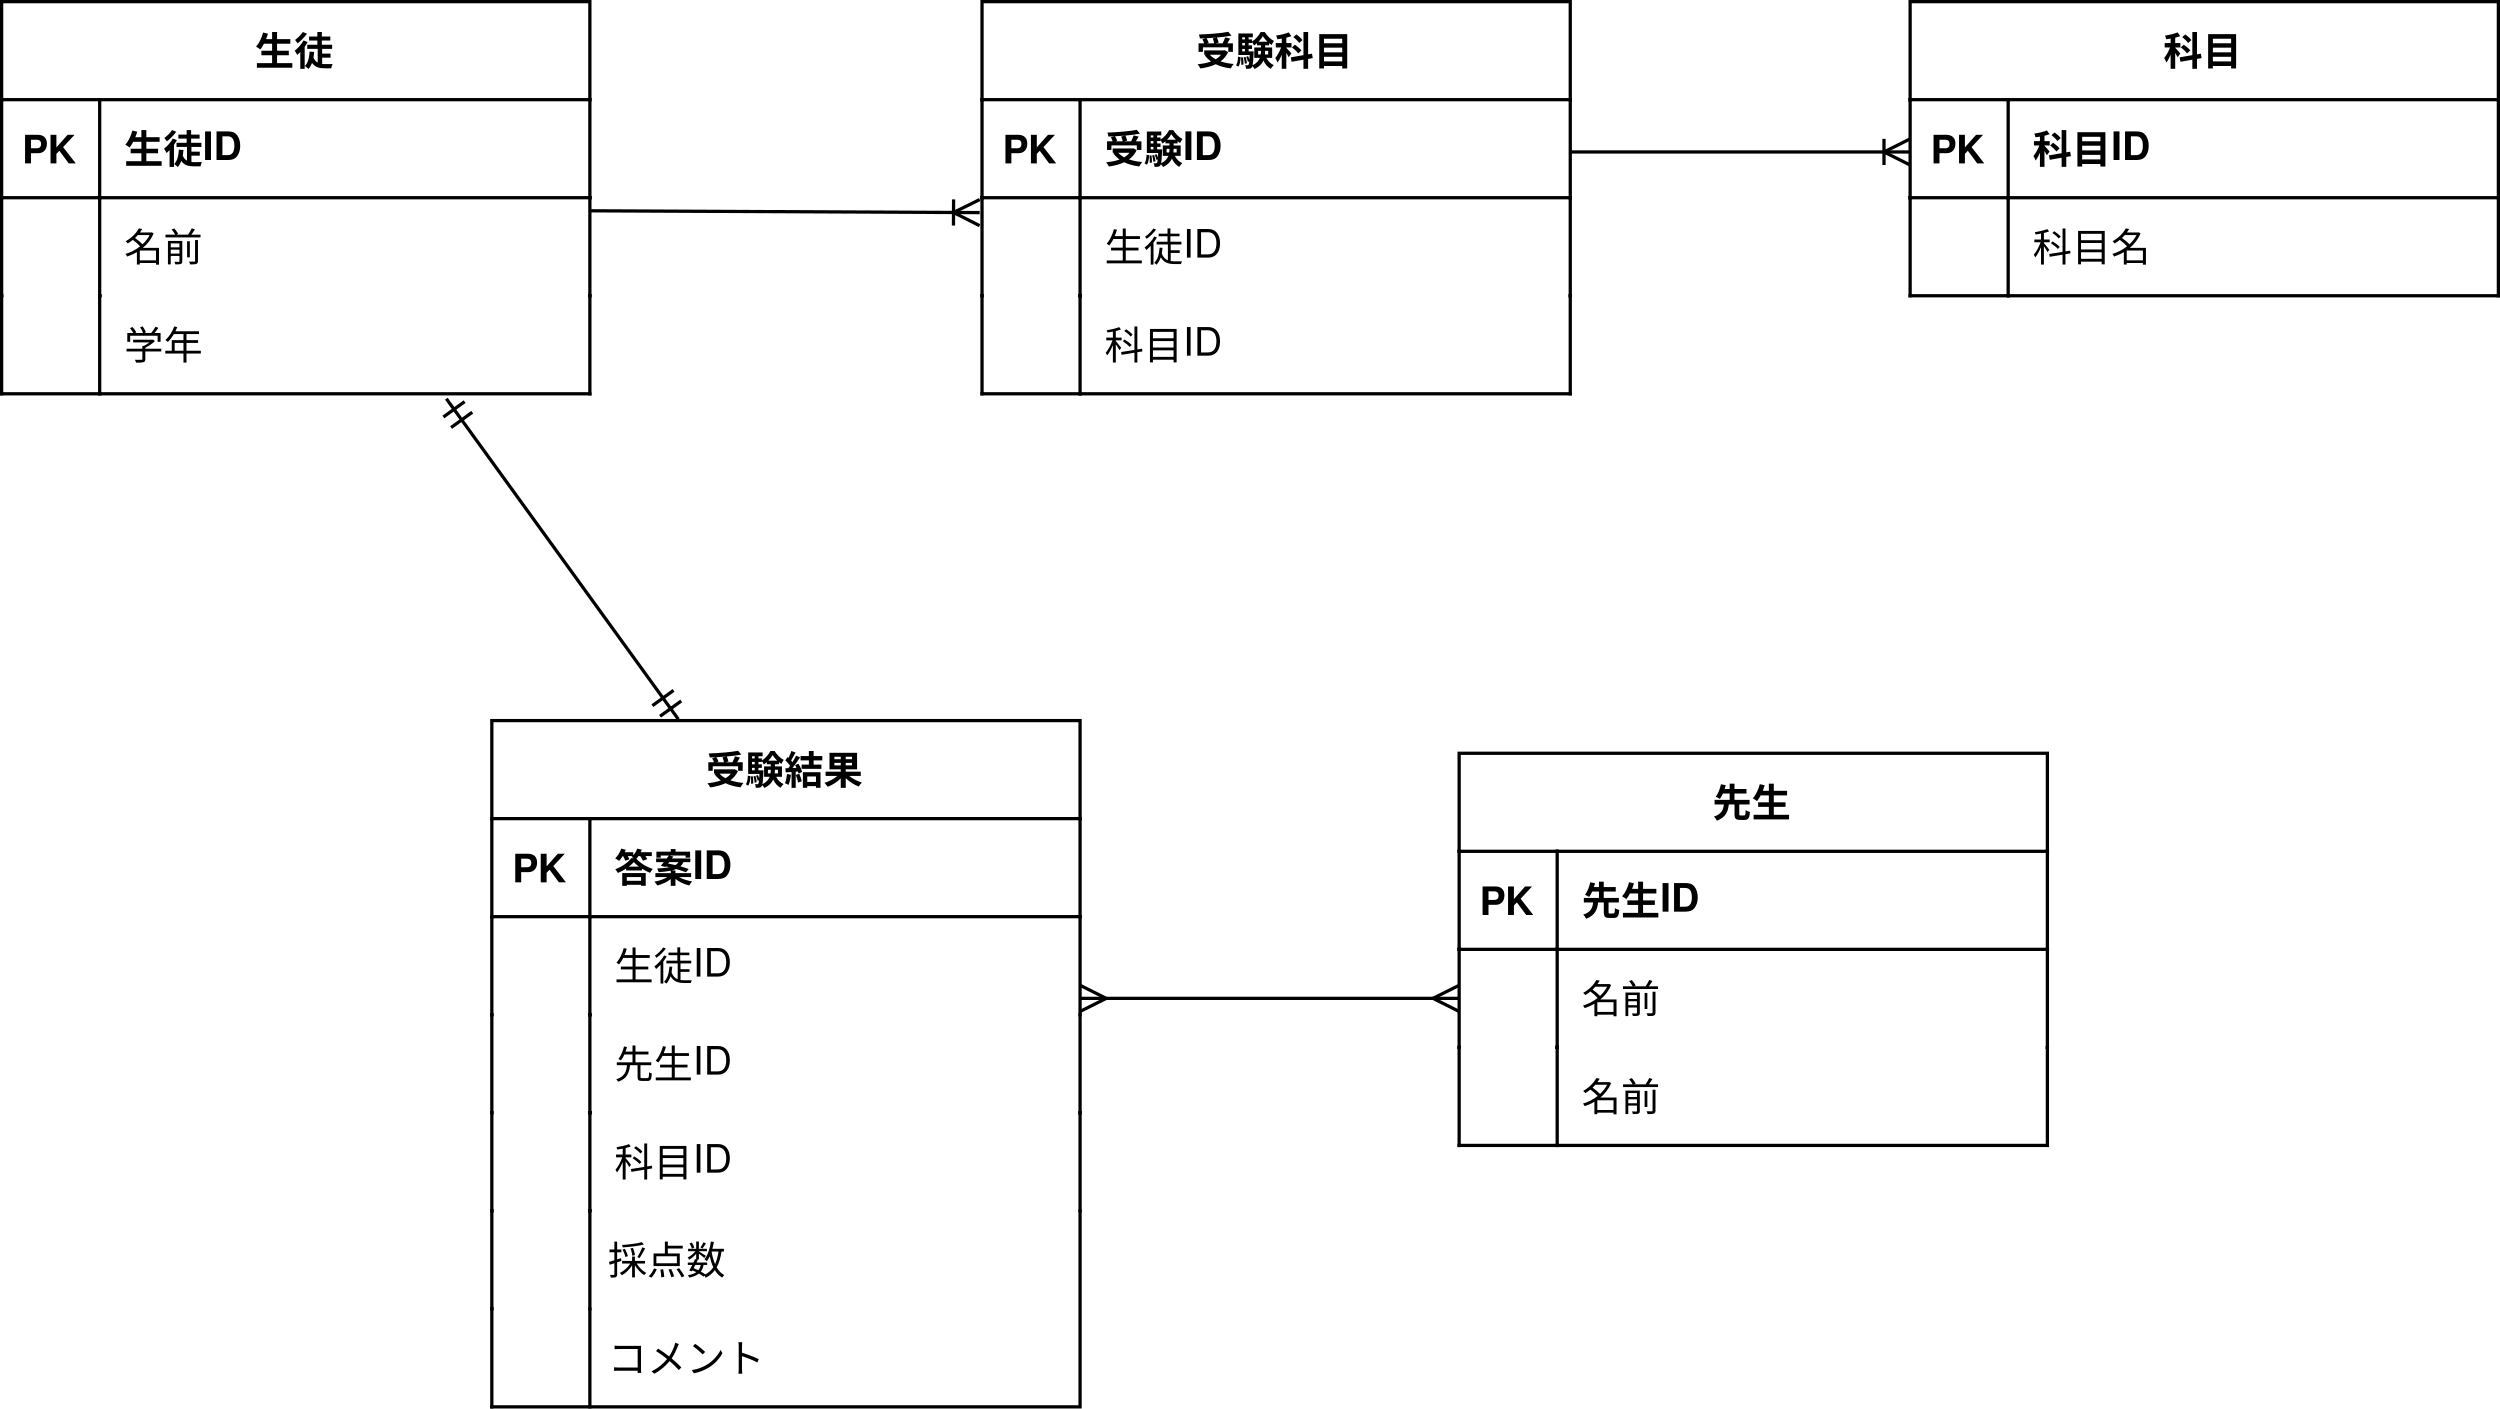
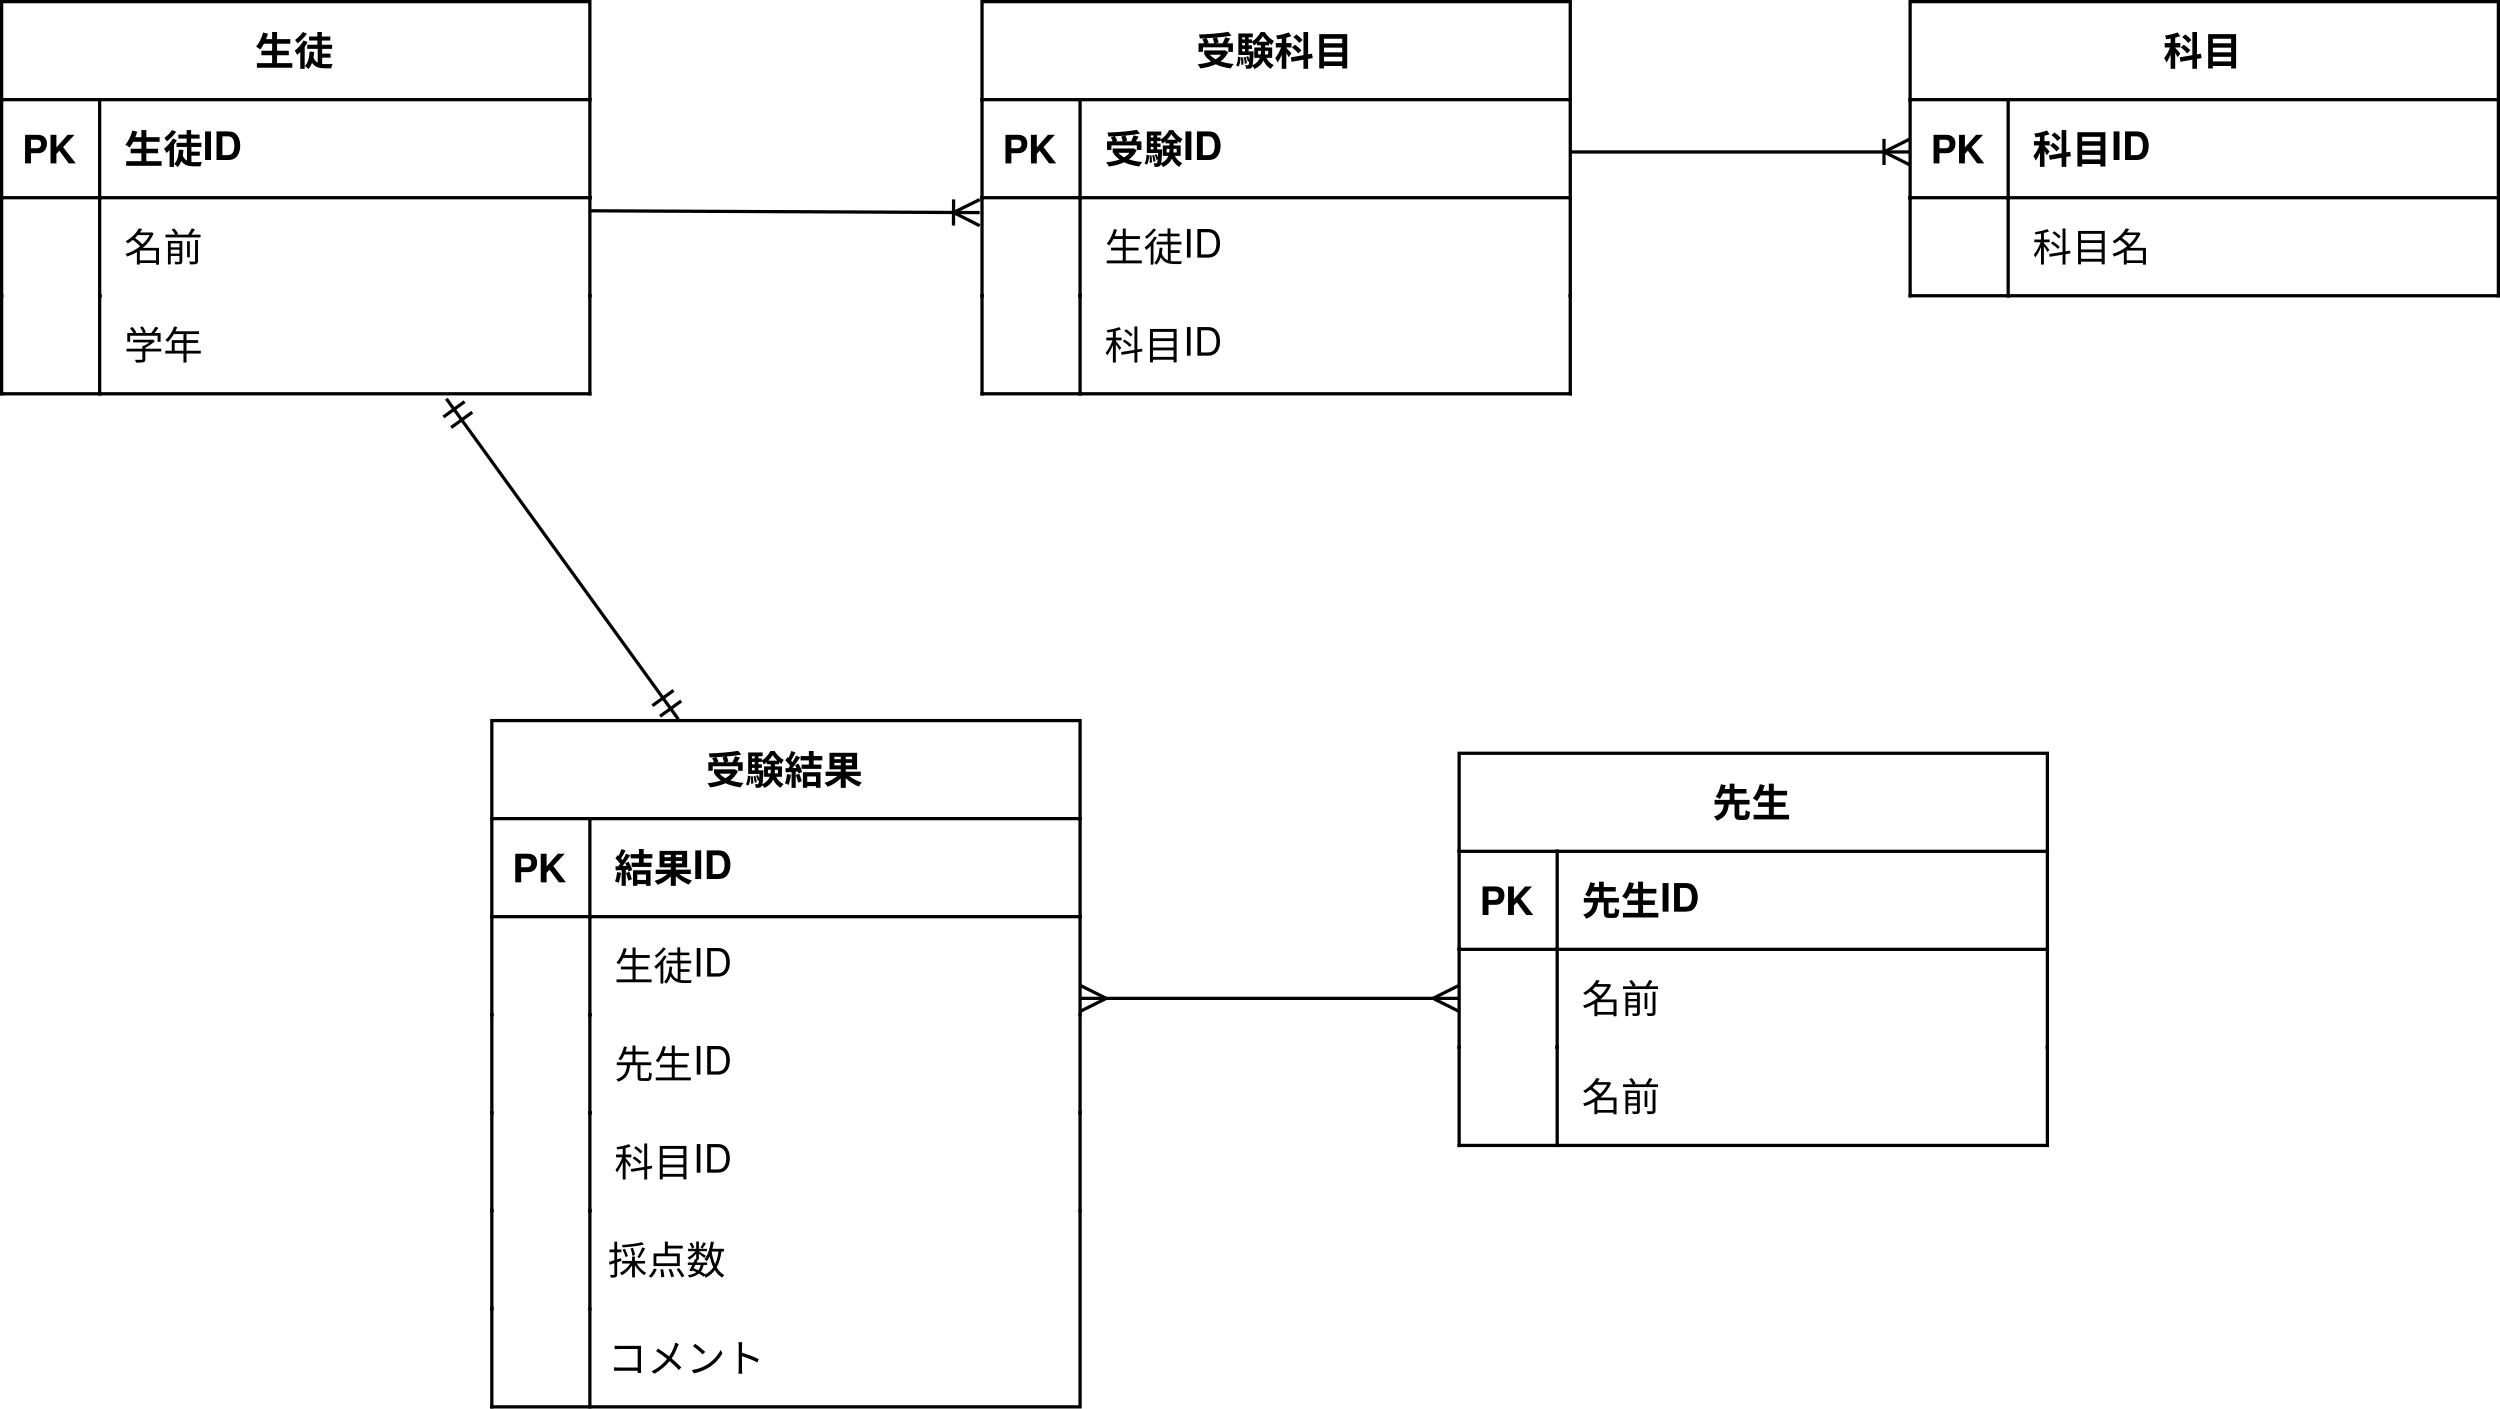
- <svg xmlns="http://www.w3.org/2000/svg" host="65bd71144e" version="1.1" width="765px" height="431px" viewBox="-0.5 -0.5 765 431" content="&lt;mxfile&gt;&lt;diagram id=&quot;rTqVLKV2QJE_o8dWdOVn&quot; name=&quot;ページ1&quot;&gt;7V1bb6M4FP41ftwIMNfH3GZ3tR3tqDPSzj56gpugJRARd9rMr18bTLiZBiiQxkGqKnwCBs53/Plc7ATA5f719wgddp9DF/tAU9xXAFdA0yzHpv+Z4JQITFtLBNvIcxORmgm+er8wFypc+uy5+Fg4kYShT7xDUbgJgwBvSEGGoih8KZ72FPrFux7QFlcEXzfIr0r/8VyyS6S2ZmXyP7C33aV3Vk0n+WSP0pP5mxx3yA1fciK4BnAZhSFJjvavS+wz3aV6Sa77VPPp+cEiHJAmF3C9/0T+M383sLaAowPnE1gbYLEGDj/lSE7p69OHPrBDgn4w0eJIUEQ4SlChAqp3grwAR1Sgxm3fR4ejF5+eSHae7z6gU/hM0o7S1uLJe8XuYwISO5fi9UA7Y03W+RPt/Ct/GPYx8r1tQI839JXZHRcRPtJneUBHws/g74gjgl9r9aSetU+tFod7TKITPYVfADlep9QQefslg1+1uWyXhz4FGnGT2567zlChBxwYMUiwCtKbkDwyi1rswsj7xYDwueLyMMXtF2/vo4CaKnJLokUYD81Y3Z7vL0M/ZFgGYYArcLKT3Cg8fEPRFhMuOIReQOJXNhb0jyphqcwMYNBnXdK2mrXpHzs9IsswOJKImg3rA1P0XjBDcEHCA+/Ux09p/xFXMTv+ERIS7ttgrYmxPhWxvoQt7AFavQLtl79qwaWvQDzkP1JKQ8HWT6CIGQ5lUAjwEmrwrLWyOsvjK6TKfPJjktp5rouDplqGYi3n1ApbapV3limgdW/IpxwRIEIt/DlwjxWozs/ZCD2jAXv+uboynik/Jucujge08YLtQ3KlWQLcGADwEoXmh5XRqwE06q5fCzAnam5EzUo/1GyOSM1Wc2jHGcjY9dL+3sXLpvS8bAt42QCOAuwVO7AddvDBWblveGVmYWdi4TFZ2BmRhdOQXz4adqSnYVUV8vB8BeZm7B87YKFLy8M1+MrMw6rAHWbz7SfgWGDtgLkNHMhCpDmNktQ4VlqA+fptsr6BBBOl5fC/cyqwr5TTVXNOagv3967n1PfgX+OqXSEPpVZd5ptIRHXVvCX/5CtwiitcLEdyqmcjkHmG1lq403dN68pgtD5mDksTeOAfPnrqqPZc/VRWTk/Ru/GCwwigS83hUz342hw+ZgZMUCOWl8PlrxnXFI2LGZH74vA7rBuLShZTXqxRXsxUOSG2zYs5PZAxnOKnwdNidZnzK6TFYDV+kjktBuUPoaA4hLq16XfAtFidEcg8HcMppBo8pLpA62OmxeAdhVRQ/pAKNgmpshVgH5zaR8BeZirXRRO8aA3CIraHtQmcNXCWb9P9TcZa+/BnjlLiC/LtkKA85bjYx/l2iZGKI6GnUO5M8KlrrzWcBM7LwhqaZN39BKGjM77FTs7H4DFlwgofIqbUb3TPT1fNy+9/6DX+x4pV5ugEM1eBbd91TFlnBFI7ItPeoMFjygu0PmZMqd/ifqGuapd/C5Eu2kMk41IL5b2gS83h086ia3P4mEstUgO7Cw6Xf/+RId5/ZNM/+0zmMnD4u0GXmcMNQUJw4vDGHJ6+E8tO9kjratNUXy+83iLDduu8btToXSZeF5TvbrCGPwLoMvO6KcivLDUwj2s69ppl3agt2BrbZsyqPDRmU9qYhMAASpAyULwN8udcvKco8loRQ7F0cdEAoA6KNZieab8ypQyyFq9cUNGtbgWVLqRuvi/hcnkwCwzgSEo6bGwRBfD1TPLIlaLXEMLbJnLJCth7g9aFkyIZgvOmscK3jPSfAmr8xTxN3Pq3XbySO3cb9dwexqtumYXxCkUzw2B7yq3JEx+80GnVGMAVCp1W1euWudBpye94WyLH+/YSKgMWOuuMQGZHPHXwJlofLkl+gdbHLHQ6d7Sn3JF/Q0T6/d7SfVliz5DLzOCWYAHTxOCjMviYZU6rxcqkW2fwxLSlZnBLkAi7Zwavg1xmBrcFkRlPhsM4Bw7jAxhnxeODs8S229jGlBW/nGUrZ8WNjtsMunC73WIqn7LifWfFk2F4lay43WCpWpz4SNwzVWMOHNn7/LVx4M7ZLyPR5vqRwvot/IyCU/wBfZDv6TzNGv+yxsxIm6vX/Ier1KtLbo7dyi8pXRxFeSZVBNo6CyPsI+L9LN7gDbr+wqwkG6aGWhymarpiO+3iGD5HG8yvypCodFT5RopyRySmnEpHXaK1BisZmqK8TwCOnfaKdGjYNYWkPAwaxdmDmgI0i6agK0Y3U9ArHekzxxnMGhrsY37XmP9NmSmKXrQAaGgXbCBufcGRR18lLqfdBh9oZT4w9W5GADVnlv4GRdbXzBiOFRpM+i1Ywf2bT+tlYuAfZNwwg6qVt47YXjqZB371SNKlZZi8zXpUZ4rBm1l3rHHKNbraGlVQDCnXYpWX6haxjWWSaolOzhtW25qkVupIK3fU2RhpM/u5wuT07Dcf4fp/&lt;/diagram&gt;&lt;/mxfile&gt;">
+ <svg xmlns="http://www.w3.org/2000/svg" host="65bd71144e" version="1.1" width="765px" height="431px" viewBox="-0.5 -0.5 765 431" content="&lt;mxfile&gt;&lt;diagram id=&quot;rTqVLKV2QJE_o8dWdOVn&quot; name=&quot;ページ1&quot;&gt;7V1tb6M4EP41fLwIMK8fkzTdO11Xt+qudHcfvcFN0BEcEfcl++vPBvNOUpNSEgxSVeGBTGCe8eOZsU0UsNy9fYngfvsVeyhQdNV7U8CdousmMOl/JjhyAWsxwSbyvUSk5YLv/i/EhSqXPvseOpQuJBgHxN+XhWschmhNSjIYRfi1fNkTDsrfuocbVBN8X8OgLv3b98g2kTq6nct/R/5mm36zZrnJmR1ML+ZPcthCD78WRGClgGWEMUmOdm9LFDDbpXZJPnd/4mx2YxEKicgHuN1fYPDMn01Z2YprKO69sjKVxUpx+SUHckwfn970nh0S+JOJFgcCI8JRAioVULsT6IcoogItbgcB3B/8+PJEsvUD7wEe8TNJFaWtxZP/hrzHBCR2LcXrgSpjTab8iSr/zm+GnYaBvwnp8Zo+MvvGRYQO9F4e4IHwK+pG4XZ6QRFBbwURN9IXhHeIREd6CT8LOF7H1BF5+zWHX3O4bFuEPgUacpfbZKpzVOgBB6YZJFAH6Swkj8yjFlsc+b8YEAE3XBGmuP3q7wIYUleFXkW0wHHXjM3tB8ESB5hhGeIQ1eBkF3kR3v+A0QYRLthjPyTxI5sL+keNsFRnpmLSe13Stpa36R+7PCJLHB5IRN2G6UAUvVfEEFwQvOdKA/SU6o+4idnxT0wI3p3EWhfG+ljG+j1sQQfQGjVov/15Elz6VMSHwSOlNBhuggSKmOFgDkUDXo0WzKxWNWe1f2FquacgJqmt73kobLQyELZywaygpVW5stwArbXBgHJECAn18OfQO9Sgyu5TCD1TgD3/uLsynik/JtcuDnu49sPNQ/JJqwK4+QmAVyi02K3MTh1ASF23HmBN1CxEzWo31Gz1SM22OLT9dGTk+ak+cV62hE0sES87DbxsKq6qOHfswHHZwY2zctfwyszC7sTCfbKw2yMLpyn/wGnYFbaxRDSsaXXsKP3O75S5FcfHrrIw5OBhcXxl5mGtIRxm4+294trKylXmjuICliLNaZakxbnSQpmvzpP1AApMlJbxf1kpsKuS01VrTlqL8HfUY6ow/uKh2hXqUFo9ZB5EIUrI8raw5WUafBuC4hoXy1Gc6tgJZB6h9Rbh9KhpXf00Wu+zhqU3ROA3nz2JmD3z41FxepaqD3vCoQfQpebwaT742hzeZwWsYY5YEg4f5ZzxiUnjckVEYg6f5o1jMzRlZ1NdTMQfLI0TYtu6mNsBGYMpf+q2LNaicn6Fshio50/SlMXAKFMo0JxCDW347aos1sIJZB6OwZRSdZtStaf1PstiQNaUCowypQIiKVW+AuzGqb0H7GWmcqNpgG9ag7CI/WFlKe5KcZfn6X6QudYOvxQoJf5AsY0JLFKOhwJUbFcYqdwTOkrlMoJPQ3tdcBDIloUJuuSp72tIHd3+PXYKPrrNKTMKuMmc0hjonh8hy48y/jCa44/yADOenLKFE0gdiEx7g7rNKdvTep85pTHE/UJCZh/lFiKjaQ+RjEst1I+CLjWHTzuLrs3hfS61SB1MPg4f5f4js3n/kUP/nIzMZeDwD4MuM4ebDQXBicOFOTx9Jlad7JDWNdFSXye83qLCNiheN8XtLhOvN0zfDXAOvwfQZeZ1q6G+stSVeVxyc1bKPPYFR2fbjFkRjuZsahuXaHCACqQMAH8NgzkX7yiKfK6IoVj5cNkBgKGU52A6pv3akPIpa/GqEyqGfdmEyiWkbn2s4PJ+Z25wgAOp2FDYI0rgG7nkkRvFOEEI513kPS9gz62IT5xYp7L+7FWK/E6U4tsKuxpmhF/MIxLWnw/xKuHcMOZzO+ivhm2V+itoGhk+bU+5PUXi3U502uIOcIWJTrsedUsz0Zm58qgCb7sp8B5eQaWric4WTiBzIJ4GeBOtd1Qkb0/rfU50urLuKc/8eFScnr7fW7qXJXYMucwMbjcsYJoYvFcG73Oa026xMmlQDJ758agY3G4ohI2GwVtALjODOw2ZGS+Gg7gGDuIDEFfF44NM4jhtfGOqir/vYdWquHnhNoNLuN1pMZRPVXEh/LO+ddNVcUdgqVpc+EjCM01nARzZBfyxUejN2S8j0ebqkcL6A3+F4TE+QW/kn3ScZo1/WWNmps27t+LJuzSqO9mPkFf6caWzxsre7VCqRafCCAWQ+C+opP4MXX9jXpJ3U1Mrd1MtXfSYqjjg52iN+KdyJGqKam+kqCoiMeXUFF2SrQmsZBBFeZcAHAftNWnnsJOUdgvkdzOuAKyyKxiqeZkrGDVFxsx1P80bBPYxf6jP/6bOVNUoewAw9Xd8IG59Q5FPHyWeThsGH+hVPrCMy5wA6O4s/Q2KXNfM/DxWEBj0W7CC9xcf1qvEwE/k3DADml30jthfLnIP9OaTRKVtWrzNNGoz1eTNXB1rHAsNYV9LEORGq/NSuoztZlxSq9BJtmG1rUvqFUV6VdHFzkib+c8VJpfnv/kIVv8D&lt;/diagram&gt;&lt;/mxfile&gt;">
  <defs>
    <clipPath id="mx-clip-0-30-30-30-0">
      <rect x="0" y="30" width="30" height="30" />
    </clipPath>
    <clipPath id="mx-clip-36-30-144-30-0">
      <rect x="36" y="30" width="144" height="30" />
    </clipPath>
    <clipPath id="mx-clip-36-60-144-30-0">
      <rect x="36" y="60" width="144" height="30" />
    </clipPath>
    <clipPath id="mx-clip-36-90-144-30-0">
      <rect x="36" y="90" width="144" height="30" />
    </clipPath>
    <clipPath id="mx-clip-300-30-30-30-0">
      <rect x="300" y="30" width="30" height="30" />
    </clipPath>
    <clipPath id="mx-clip-336-30-144-30-0">
      <rect x="336" y="30" width="144" height="30" />
    </clipPath>
    <clipPath id="mx-clip-336-60-144-30-0">
      <rect x="336" y="60" width="144" height="30" />
    </clipPath>
    <clipPath id="mx-clip-336-90-144-30-0">
      <rect x="336" y="90" width="144" height="30" />
    </clipPath>
    <clipPath id="mx-clip-584-30-30-30-0">
      <rect x="584" y="30" width="30" height="30" />
    </clipPath>
    <clipPath id="mx-clip-620-30-144-30-0">
      <rect x="620" y="30" width="144" height="30" />
    </clipPath>
    <clipPath id="mx-clip-620-60-144-30-0">
      <rect x="620" y="60" width="144" height="30" />
    </clipPath>
    <clipPath id="mx-clip-150-250-30-30-0">
      <rect x="150" y="250" width="30" height="30" />
    </clipPath>
    <clipPath id="mx-clip-186-250-144-30-0">
      <rect x="186" y="250" width="144" height="30" />
    </clipPath>
    <clipPath id="mx-clip-186-280-144-30-0">
      <rect x="186" y="280" width="144" height="30" />
    </clipPath>
    <clipPath id="mx-clip-186-310-144-30-0">
      <rect x="186" y="310" width="144" height="30" />
    </clipPath>
    <clipPath id="mx-clip-186-340-144-30-0">
      <rect x="186" y="340" width="144" height="30" />
    </clipPath>
    <clipPath id="mx-clip-446-260-30-30-0">
      <rect x="446" y="260" width="30" height="30" />
    </clipPath>
    <clipPath id="mx-clip-482-260-144-30-0">
      <rect x="482" y="260" width="144" height="30" />
    </clipPath>
    <clipPath id="mx-clip-482-290-144-30-0">
      <rect x="482" y="290" width="144" height="30" />
    </clipPath>
    <clipPath id="mx-clip-482-320-144-30-0">
      <rect x="482" y="320" width="144" height="30" />
    </clipPath>
  </defs>
  <g>
    <path d="M 0 30 L 0 0 L 180 0 L 180 30" fill="rgb(255, 255, 255)" stroke="rgb(0, 0, 0)" stroke-miterlimit="10" pointer-events="all" />
    <path d="M 0 30 L 0 120 L 180 120 L 180 30" fill="none" stroke="rgb(0, 0, 0)" stroke-miterlimit="10" pointer-events="none" />
    <path d="M 0 30 L 180 30" fill="none" stroke="rgb(0, 0, 0)" stroke-miterlimit="10" pointer-events="none" />
    <path d="M 30 30 L 30 60 L 30 90 L 30 120" fill="none" stroke="rgb(0, 0, 0)" stroke-miterlimit="10" pointer-events="none" />
    <g fill="rgb(0, 0, 0)" font-family="Helvetica" font-weight="bold" pointer-events="none" text-anchor="middle" font-size="12px">
      <text x="89.5" y="19.5">
                生徒
            </text>
    </g>
    <path d="M 0 30 M 180 30 M 180 60 L 0 60" fill="none" stroke="rgb(0, 0, 0)" stroke-linecap="square" stroke-miterlimit="10" pointer-events="none" />
    <path d="M 0 30 M 30 30 M 30 60 M 0 60" fill="none" stroke="rgb(0, 0, 0)" stroke-linecap="square" stroke-miterlimit="10" pointer-events="none" />
    <g fill="rgb(0, 0, 0)" font-family="Helvetica" font-weight="bold" pointer-events="none" clip-path="url(#mx-clip-0-30-30-30-0)" text-anchor="middle" font-size="12px">
      <text x="14.5" y="49.5">
                PK
            </text>
    </g>
    <path d="M 30 30 M 180 30 M 180 60 M 30 60" fill="none" stroke="rgb(0, 0, 0)" stroke-linecap="square" stroke-miterlimit="10" pointer-events="none" />
    <g fill="rgb(0, 0, 0)" font-family="Helvetica" font-weight="bold" text-decoration="underline" pointer-events="none" clip-path="url(#mx-clip-36-30-144-30-0)" font-size="12px">
      <text x="37.5" y="49.5">
                生徒ID
            </text>
    </g>
    <path d="M 0 60 M 30 60 M 30 90 M 0 90" fill="none" stroke="rgb(0, 0, 0)" stroke-linecap="square" stroke-miterlimit="10" pointer-events="none" />
    <path d="M 30 60 M 180 60 M 180 90 M 30 90" fill="none" stroke="rgb(0, 0, 0)" stroke-linecap="square" stroke-miterlimit="10" pointer-events="none" />
    <g fill="rgb(0, 0, 0)" font-family="Helvetica" pointer-events="none" clip-path="url(#mx-clip-36-60-144-30-0)" font-size="12px">
      <text x="37.5" y="79.5">
                名前
            </text>
    </g>
    <path d="M 0 90 M 30 90 M 30 120 M 0 120" fill="none" stroke="rgb(0, 0, 0)" stroke-linecap="square" stroke-miterlimit="10" pointer-events="none" />
    <path d="M 30 90 M 180 90 M 180 120 M 30 120" fill="none" stroke="rgb(0, 0, 0)" stroke-linecap="square" stroke-miterlimit="10" pointer-events="none" />
    <g fill="rgb(0, 0, 0)" font-family="Helvetica" pointer-events="none" clip-path="url(#mx-clip-36-90-144-30-0)" font-size="12px">
      <text x="37.5" y="109.5">
                学年
            </text>
    </g>
    <path d="M 300 30 L 300 0 L 480 0 L 480 30" fill="rgb(255, 255, 255)" stroke="rgb(0, 0, 0)" stroke-miterlimit="10" pointer-events="none" />
    <path d="M 300 30 L 300 120 L 480 120 L 480 30" fill="none" stroke="rgb(0, 0, 0)" stroke-miterlimit="10" pointer-events="none" />
    <path d="M 300 30 L 480 30" fill="none" stroke="rgb(0, 0, 0)" stroke-miterlimit="10" pointer-events="none" />
    <path d="M 330 30 L 330 60 L 330 90 L 330 120" fill="none" stroke="rgb(0, 0, 0)" stroke-miterlimit="10" pointer-events="none" />
    <g fill="rgb(0, 0, 0)" font-family="Helvetica" font-weight="bold" pointer-events="none" text-anchor="middle" font-size="12px">
      <text x="389.5" y="19.5">
                受験科目
            </text>
    </g>
    <path d="M 300 30 M 480 30 M 480 60 L 300 60" fill="none" stroke="rgb(0, 0, 0)" stroke-linecap="square" stroke-miterlimit="10" pointer-events="none" />
    <path d="M 300 30 M 330 30 M 330 60 M 300 60" fill="none" stroke="rgb(0, 0, 0)" stroke-linecap="square" stroke-miterlimit="10" pointer-events="none" />
    <g fill="rgb(0, 0, 0)" font-family="Helvetica" font-weight="bold" pointer-events="none" clip-path="url(#mx-clip-300-30-30-30-0)" text-anchor="middle" font-size="12px">
      <text x="314.5" y="49.5">
                PK
            </text>
    </g>
    <path d="M 330 30 M 480 30 M 480 60 M 330 60" fill="none" stroke="rgb(0, 0, 0)" stroke-linecap="square" stroke-miterlimit="10" pointer-events="none" />
    <g fill="rgb(0, 0, 0)" font-family="Helvetica" font-weight="bold" text-decoration="underline" pointer-events="none" clip-path="url(#mx-clip-336-30-144-30-0)" font-size="12px">
      <text x="337.5" y="49.5">
                受験ID
            </text>
    </g>
    <path d="M 300 60 M 330 60 M 330 90 M 300 90" fill="none" stroke="rgb(0, 0, 0)" stroke-linecap="square" stroke-miterlimit="10" pointer-events="none" />
    <path d="M 330 60 M 480 60 M 480 90 M 330 90" fill="none" stroke="rgb(0, 0, 0)" stroke-linecap="square" stroke-miterlimit="10" pointer-events="none" />
    <g fill="rgb(0, 0, 0)" font-family="Helvetica" pointer-events="none" clip-path="url(#mx-clip-336-60-144-30-0)" font-size="12px">
      <text x="337.5" y="79.5">
                生徒ID
            </text>
    </g>
    <path d="M 300 90 M 330 90 M 330 120 M 300 120" fill="none" stroke="rgb(0, 0, 0)" stroke-linecap="square" stroke-miterlimit="10" pointer-events="none" />
    <path d="M 330 90 M 480 90 M 480 120 M 330 120" fill="none" stroke="rgb(0, 0, 0)" stroke-linecap="square" stroke-miterlimit="10" pointer-events="none" />
    <g fill="rgb(0, 0, 0)" font-family="Helvetica" pointer-events="none" clip-path="url(#mx-clip-336-90-144-30-0)" font-size="12px">
      <text x="337.5" y="109.5">
                科目ID
            </text>
    </g>
    <path d="M 584 30 L 584 0 L 764 0 L 764 30" fill="rgb(255, 255, 255)" stroke="rgb(0, 0, 0)" stroke-miterlimit="10" pointer-events="none" />
    <path d="M 584 30 L 584 90 L 764 90 L 764 30" fill="none" stroke="rgb(0, 0, 0)" stroke-miterlimit="10" pointer-events="none" />
    <path d="M 584 30 L 764 30" fill="none" stroke="rgb(0, 0, 0)" stroke-miterlimit="10" pointer-events="none" />
    <path d="M 614 30 L 614 60 L 614 90" fill="none" stroke="rgb(0, 0, 0)" stroke-miterlimit="10" pointer-events="none" />
    <g fill="rgb(0, 0, 0)" font-family="Helvetica" font-weight="bold" pointer-events="none" text-anchor="middle" font-size="12px">
      <text x="673.5" y="19.5">
                科目
            </text>
    </g>
    <path d="M 584 30 M 764 30 M 764 60 L 584 60" fill="none" stroke="rgb(0, 0, 0)" stroke-linecap="square" stroke-miterlimit="10" pointer-events="none" />
    <path d="M 584 30 M 614 30 M 614 60 M 584 60" fill="none" stroke="rgb(0, 0, 0)" stroke-linecap="square" stroke-miterlimit="10" pointer-events="none" />
    <g fill="rgb(0, 0, 0)" font-family="Helvetica" font-weight="bold" pointer-events="none" clip-path="url(#mx-clip-584-30-30-30-0)" text-anchor="middle" font-size="12px">
      <text x="598.5" y="49.5">
                PK
            </text>
    </g>
    <path d="M 614 30 M 764 30 M 764 60 M 614 60" fill="none" stroke="rgb(0, 0, 0)" stroke-linecap="square" stroke-miterlimit="10" pointer-events="none" />
    <g fill="rgb(0, 0, 0)" font-family="Helvetica" font-weight="bold" text-decoration="underline" pointer-events="none" clip-path="url(#mx-clip-620-30-144-30-0)" font-size="12px">
      <text x="621.5" y="49.5">
                科目ID
            </text>
    </g>
    <path d="M 584 60 M 614 60 M 614 90 M 584 90" fill="none" stroke="rgb(0, 0, 0)" stroke-linecap="square" stroke-miterlimit="10" pointer-events="none" />
    <path d="M 614 60 M 764 60 M 764 90 M 614 90" fill="none" stroke="rgb(0, 0, 0)" stroke-linecap="square" stroke-miterlimit="10" pointer-events="none" />
    <g fill="rgb(0, 0, 0)" font-family="Helvetica" pointer-events="none" clip-path="url(#mx-clip-620-60-144-30-0)" font-size="12px">
      <text x="621.5" y="79.5">
                科目名
            </text>
    </g>
    <path d="M 150 250 L 150 220 L 330 220 L 330 250" fill="rgb(255, 255, 255)" stroke="rgb(0, 0, 0)" stroke-miterlimit="10" pointer-events="none" />
    <path d="M 150 250 L 150 430 L 330 430 L 330 250" fill="none" stroke="rgb(0, 0, 0)" stroke-miterlimit="10" pointer-events="none" />
    <path d="M 150 250 L 330 250" fill="none" stroke="rgb(0, 0, 0)" stroke-miterlimit="10" pointer-events="none" />
    <path d="M 180 250 L 180 280 L 180 310 L 180 340 L 180 370" fill="none" stroke="rgb(0, 0, 0)" stroke-miterlimit="10" pointer-events="none" />
    <g fill="rgb(0, 0, 0)" font-family="Helvetica" font-weight="bold" pointer-events="none" text-anchor="middle" font-size="12px">
      <text x="239.5" y="239.5">
                受験結果
            </text>
    </g>
    <path d="M 150 250 M 330 250 M 330 280 L 150 280" fill="none" stroke="rgb(0, 0, 0)" stroke-linecap="square" stroke-miterlimit="10" pointer-events="none" />
    <path d="M 150 250 M 180 250 M 180 280 M 150 280" fill="none" stroke="rgb(0, 0, 0)" stroke-linecap="square" stroke-miterlimit="10" pointer-events="none" />
    <g fill="rgb(0, 0, 0)" font-family="Helvetica" font-weight="bold" pointer-events="none" clip-path="url(#mx-clip-150-250-30-30-0)" text-anchor="middle" font-size="12px">
      <text x="164.5" y="269.5">
                PK
            </text>
    </g>
    <path d="M 180 250 M 330 250 M 330 280 M 180 280" fill="none" stroke="rgb(0, 0, 0)" stroke-linecap="square" stroke-miterlimit="10" pointer-events="none" />
    <g fill="rgb(0, 0, 0)" font-family="Helvetica" font-weight="bold" text-decoration="underline" pointer-events="none" clip-path="url(#mx-clip-186-250-144-30-0)" font-size="12px">
      <text x="187.5" y="269.5">
-                 答案ID
+                 結果ID
            </text>
    </g>
    <path d="M 150 280 M 180 280 M 180 310 M 150 310" fill="none" stroke="rgb(0, 0, 0)" stroke-linecap="square" stroke-miterlimit="10" pointer-events="none" />
    <path d="M 180 280 M 330 280 M 330 310 M 180 310" fill="none" stroke="rgb(0, 0, 0)" stroke-width="0.1" stroke-linecap="square" stroke-miterlimit="10" pointer-events="none" />
    <g fill="rgb(0, 0, 0)" font-family="Helvetica" pointer-events="none" clip-path="url(#mx-clip-186-280-144-30-0)" font-size="12px">
      <text x="187.5" y="299.5">
                生徒ID
            </text>
    </g>
    <path d="M 150 310 M 180 310 M 180 340 M 150 340" fill="none" stroke="rgb(0, 0, 0)" stroke-linecap="square" stroke-miterlimit="10" pointer-events="none" />
    <path d="M 180 310 M 330 310 M 330 340 M 180 340" fill="none" stroke="rgb(0, 0, 0)" stroke-linecap="square" stroke-miterlimit="10" pointer-events="none" />
    <g fill="rgb(0, 0, 0)" font-family="Helvetica" pointer-events="none" clip-path="url(#mx-clip-186-310-144-30-0)" font-size="12px">
      <text x="187.5" y="329.5">
                先生ID
            </text>
    </g>
    <path d="M 150 340 M 180 340 M 180 370 M 150 370" fill="none" stroke="rgb(0, 0, 0)" stroke-linecap="square" stroke-miterlimit="10" pointer-events="none" />
    <path d="M 180 340 M 330 340 M 330 370 M 180 370" fill="none" stroke="rgb(0, 0, 0)" stroke-linecap="square" stroke-miterlimit="10" pointer-events="none" />
    <g fill="rgb(0, 0, 0)" font-family="Helvetica" pointer-events="none" clip-path="url(#mx-clip-186-340-144-30-0)" font-size="12px">
      <text x="187.5" y="359.5">
                科目ID
            </text>
    </g>
    <g fill="rgb(0, 0, 0)" font-family="Helvetica" pointer-events="none" font-size="12px">
      <text x="185.5" y="389.5">
                採点数
            </text>
    </g>
    <path d="M 150 370 M 180 370 L 180 400 M 150 400" fill="none" stroke="rgb(0, 0, 0)" stroke-linecap="square" stroke-miterlimit="10" pointer-events="none" />
    <path d="M 446 260 L 446 230 L 626 230 L 626 260" fill="rgb(255, 255, 255)" stroke="rgb(0, 0, 0)" stroke-miterlimit="10" pointer-events="none" />
    <path d="M 446 260 L 446 350 L 626 350 L 626 260" fill="none" stroke="rgb(0, 0, 0)" stroke-miterlimit="10" pointer-events="none" />
    <path d="M 446 260 L 626 260" fill="none" stroke="rgb(0, 0, 0)" stroke-miterlimit="10" pointer-events="none" />
    <path d="M 476 260 L 476 290 L 476 320 L 476 350" fill="none" stroke="rgb(0, 0, 0)" stroke-miterlimit="10" pointer-events="none" />
    <g fill="rgb(0, 0, 0)" font-family="Helvetica" font-weight="bold" pointer-events="none" text-anchor="middle" font-size="12px">
      <text x="535.5" y="249.5">
                先生
            </text>
    </g>
    <path d="M 446 260 M 626 260 M 626 290 L 446 290" fill="none" stroke="rgb(0, 0, 0)" stroke-linecap="square" stroke-miterlimit="10" pointer-events="none" />
    <path d="M 446 260 M 476 260 M 476 290 M 446 290" fill="none" stroke="rgb(0, 0, 0)" stroke-linecap="square" stroke-miterlimit="10" pointer-events="none" />
    <g fill="rgb(0, 0, 0)" font-family="Helvetica" font-weight="bold" pointer-events="none" clip-path="url(#mx-clip-446-260-30-30-0)" text-anchor="middle" font-size="12px">
      <text x="460.5" y="279.5">
                PK
            </text>
    </g>
    <path d="M 476 260 M 626 260 M 626 290 M 476 290" fill="none" stroke="rgb(0, 0, 0)" stroke-linecap="square" stroke-miterlimit="10" pointer-events="none" />
    <g fill="rgb(0, 0, 0)" font-family="Helvetica" font-weight="bold" text-decoration="underline" pointer-events="none" clip-path="url(#mx-clip-482-260-144-30-0)" font-size="12px">
      <text x="483.5" y="279.5">
                先生ID
            </text>
    </g>
    <path d="M 446 290 M 476 290 M 476 320 M 446 320" fill="none" stroke="rgb(0, 0, 0)" stroke-linecap="square" stroke-miterlimit="10" pointer-events="none" />
    <path d="M 476 290 M 626 290 M 626 320 M 476 320" fill="none" stroke="rgb(0, 0, 0)" stroke-linecap="square" stroke-miterlimit="10" pointer-events="none" />
    <g fill="rgb(0, 0, 0)" font-family="Helvetica" pointer-events="none" clip-path="url(#mx-clip-482-290-144-30-0)" font-size="12px">
      <text x="483.5" y="309.5">
                名前
            </text>
    </g>
    <path d="M 446 320 M 476 320 M 476 350 M 446 350" fill="none" stroke="rgb(0, 0, 0)" stroke-linecap="square" stroke-miterlimit="10" pointer-events="none" />
    <path d="M 476 320 M 626 320 M 626 350 M 476 350" fill="none" stroke="rgb(0, 0, 0)" stroke-linecap="square" stroke-miterlimit="10" pointer-events="none" />
    <g fill="rgb(0, 0, 0)" font-family="Helvetica" pointer-events="none" clip-path="url(#mx-clip-482-320-144-30-0)" font-size="12px">
      <text x="483.5" y="339.5">
                名前
            </text>
    </g>
    <g fill="rgb(0, 0, 0)" font-family="Helvetica" pointer-events="none" font-size="12px">
      <text x="185.5" y="419.5">
                コメント
            </text>
    </g>
    <path d="M 150 400 M 180 400 L 180 430 M 150 430" fill="none" stroke="rgb(0, 0, 0)" stroke-linecap="square" stroke-miterlimit="10" pointer-events="none" />
    <path d="M 480 46 L 584 46" fill="none" stroke="rgb(0, 0, 0)" stroke-miterlimit="10" pointer-events="none" />
    <path d="M 576 50 L 576 42 M 584 42 L 576 46 L 584 50" fill="none" stroke="rgb(0, 0, 0)" stroke-miterlimit="10" pointer-events="none" />
    <path d="M 330 305 L 446 305" fill="none" stroke="rgb(0, 0, 0)" stroke-miterlimit="10" pointer-events="none" />
    <path d="M 330 309 L 338 305 L 330 301" fill="none" stroke="rgb(0, 0, 0)" stroke-miterlimit="10" pointer-events="none" />
    <path d="M 446 301 L 438 305 L 446 309" fill="none" stroke="rgb(0, 0, 0)" stroke-miterlimit="10" pointer-events="none" />
    <path d="M 180 64 L 299.28 64.56" fill="none" stroke="rgb(0, 0, 0)" stroke-miterlimit="10" pointer-events="none" />
    <path d="M 291.26 68.52 L 291.3 60.52 M 299.3 60.56 L 291.28 64.52 L 299.26 68.56" fill="none" stroke="rgb(0, 0, 0)" stroke-miterlimit="10" pointer-events="none" />
    <path d="M 136.08 121.5 L 207.06 219.58" fill="none" stroke="rgb(0, 0, 0)" stroke-miterlimit="10" pointer-events="none" />
    <path d="M 141.67 122.4 L 135.18 127.09 M 144.01 125.64 L 137.53 130.33" fill="none" stroke="rgb(0, 0, 0)" stroke-miterlimit="10" pointer-events="none" />
    <path d="M 201.47 218.68 L 207.96 213.99 M 199.13 215.44 L 205.61 210.75" fill="none" stroke="rgb(0, 0, 0)" stroke-miterlimit="10" pointer-events="none" />
  </g>
</svg>
